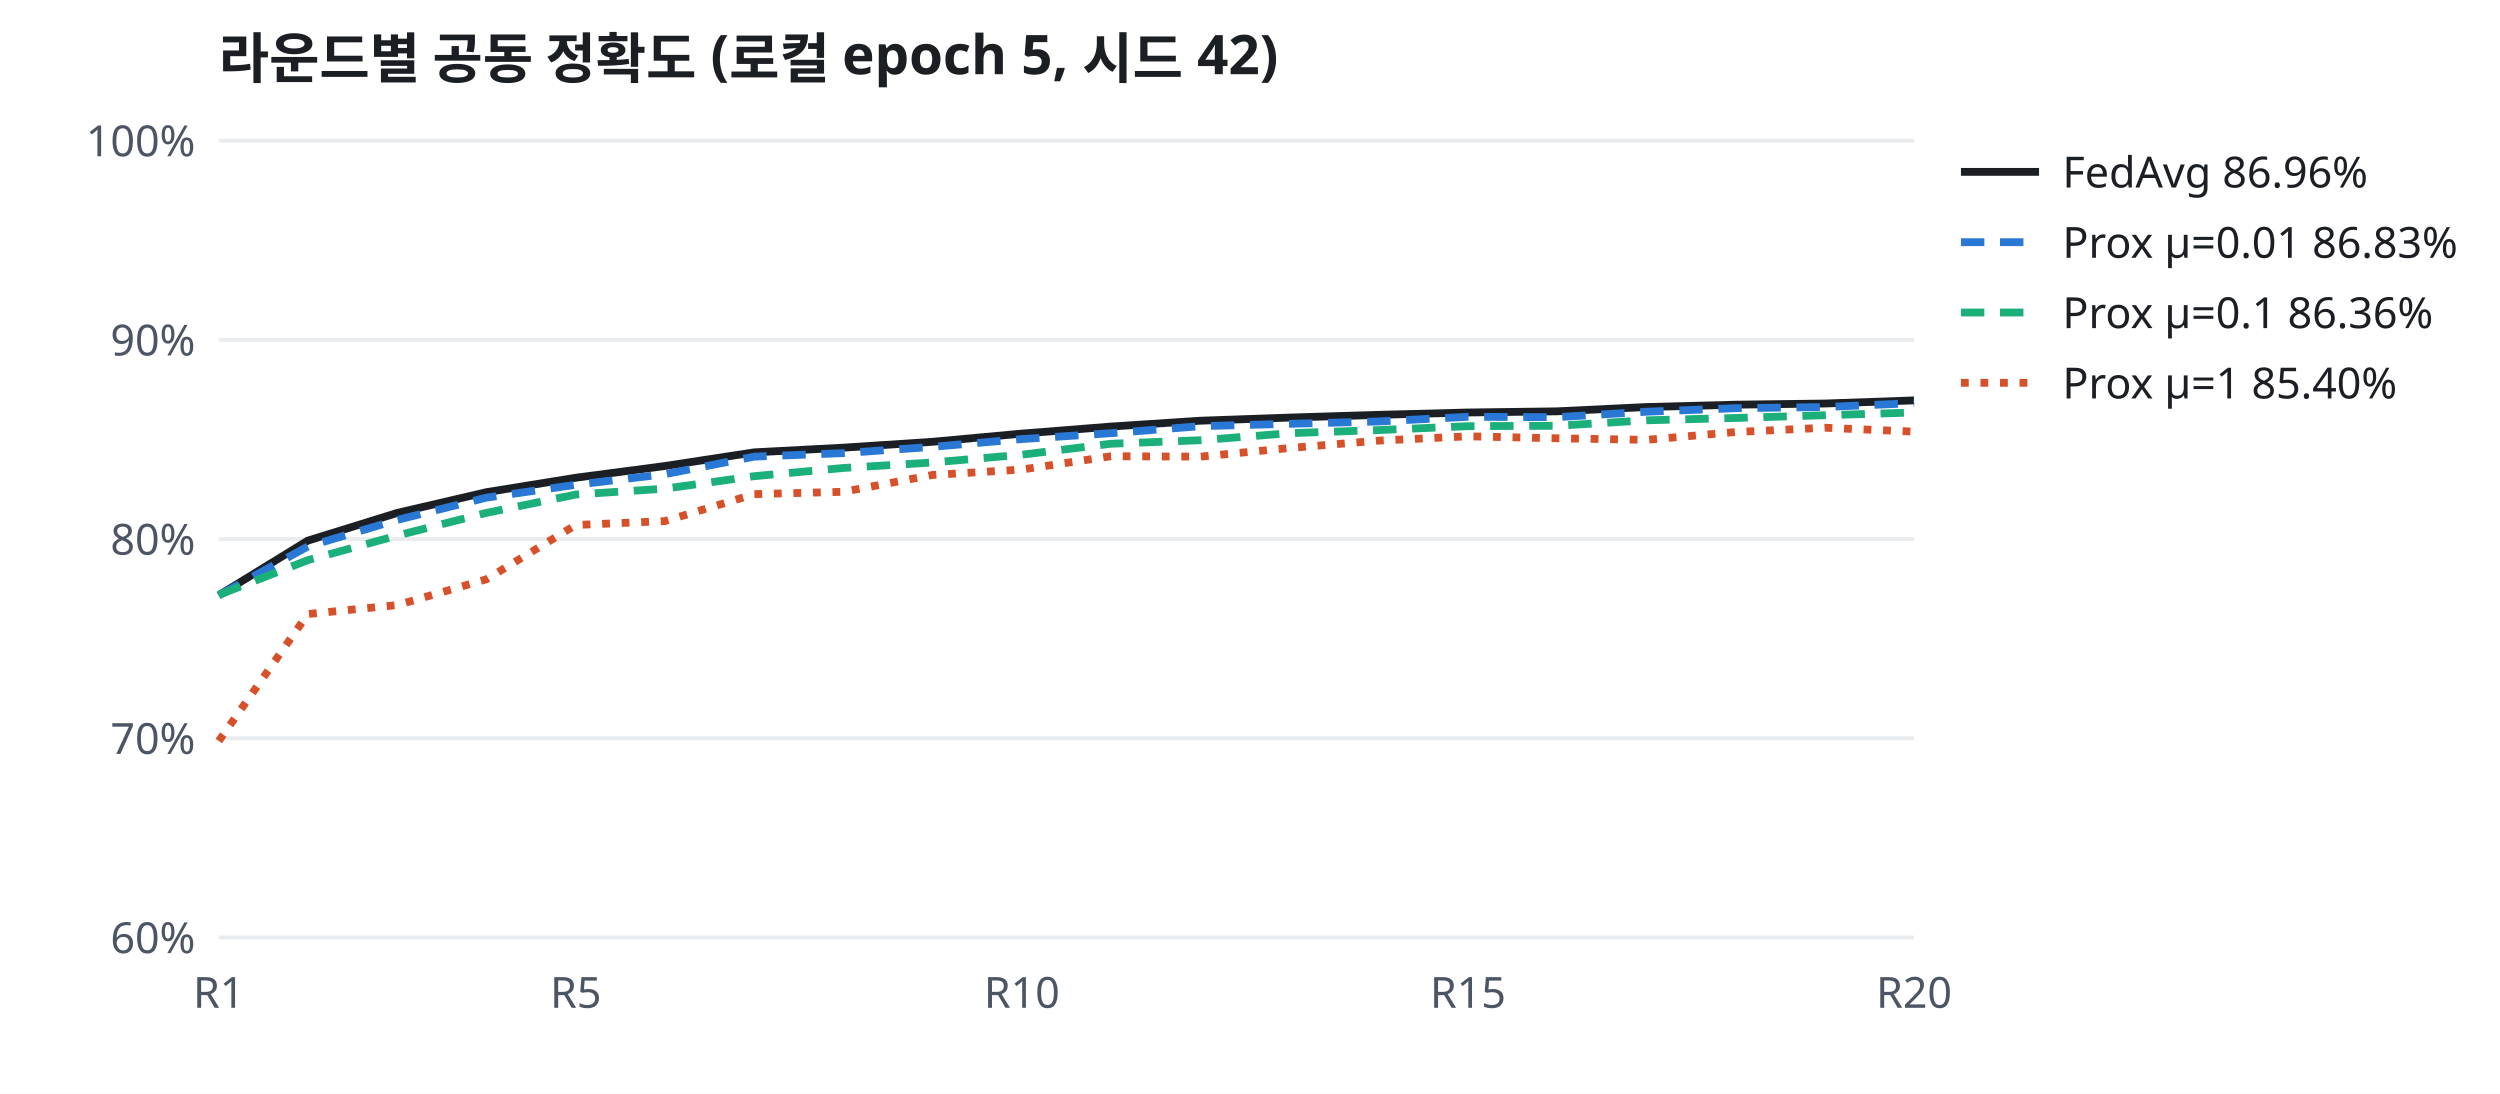
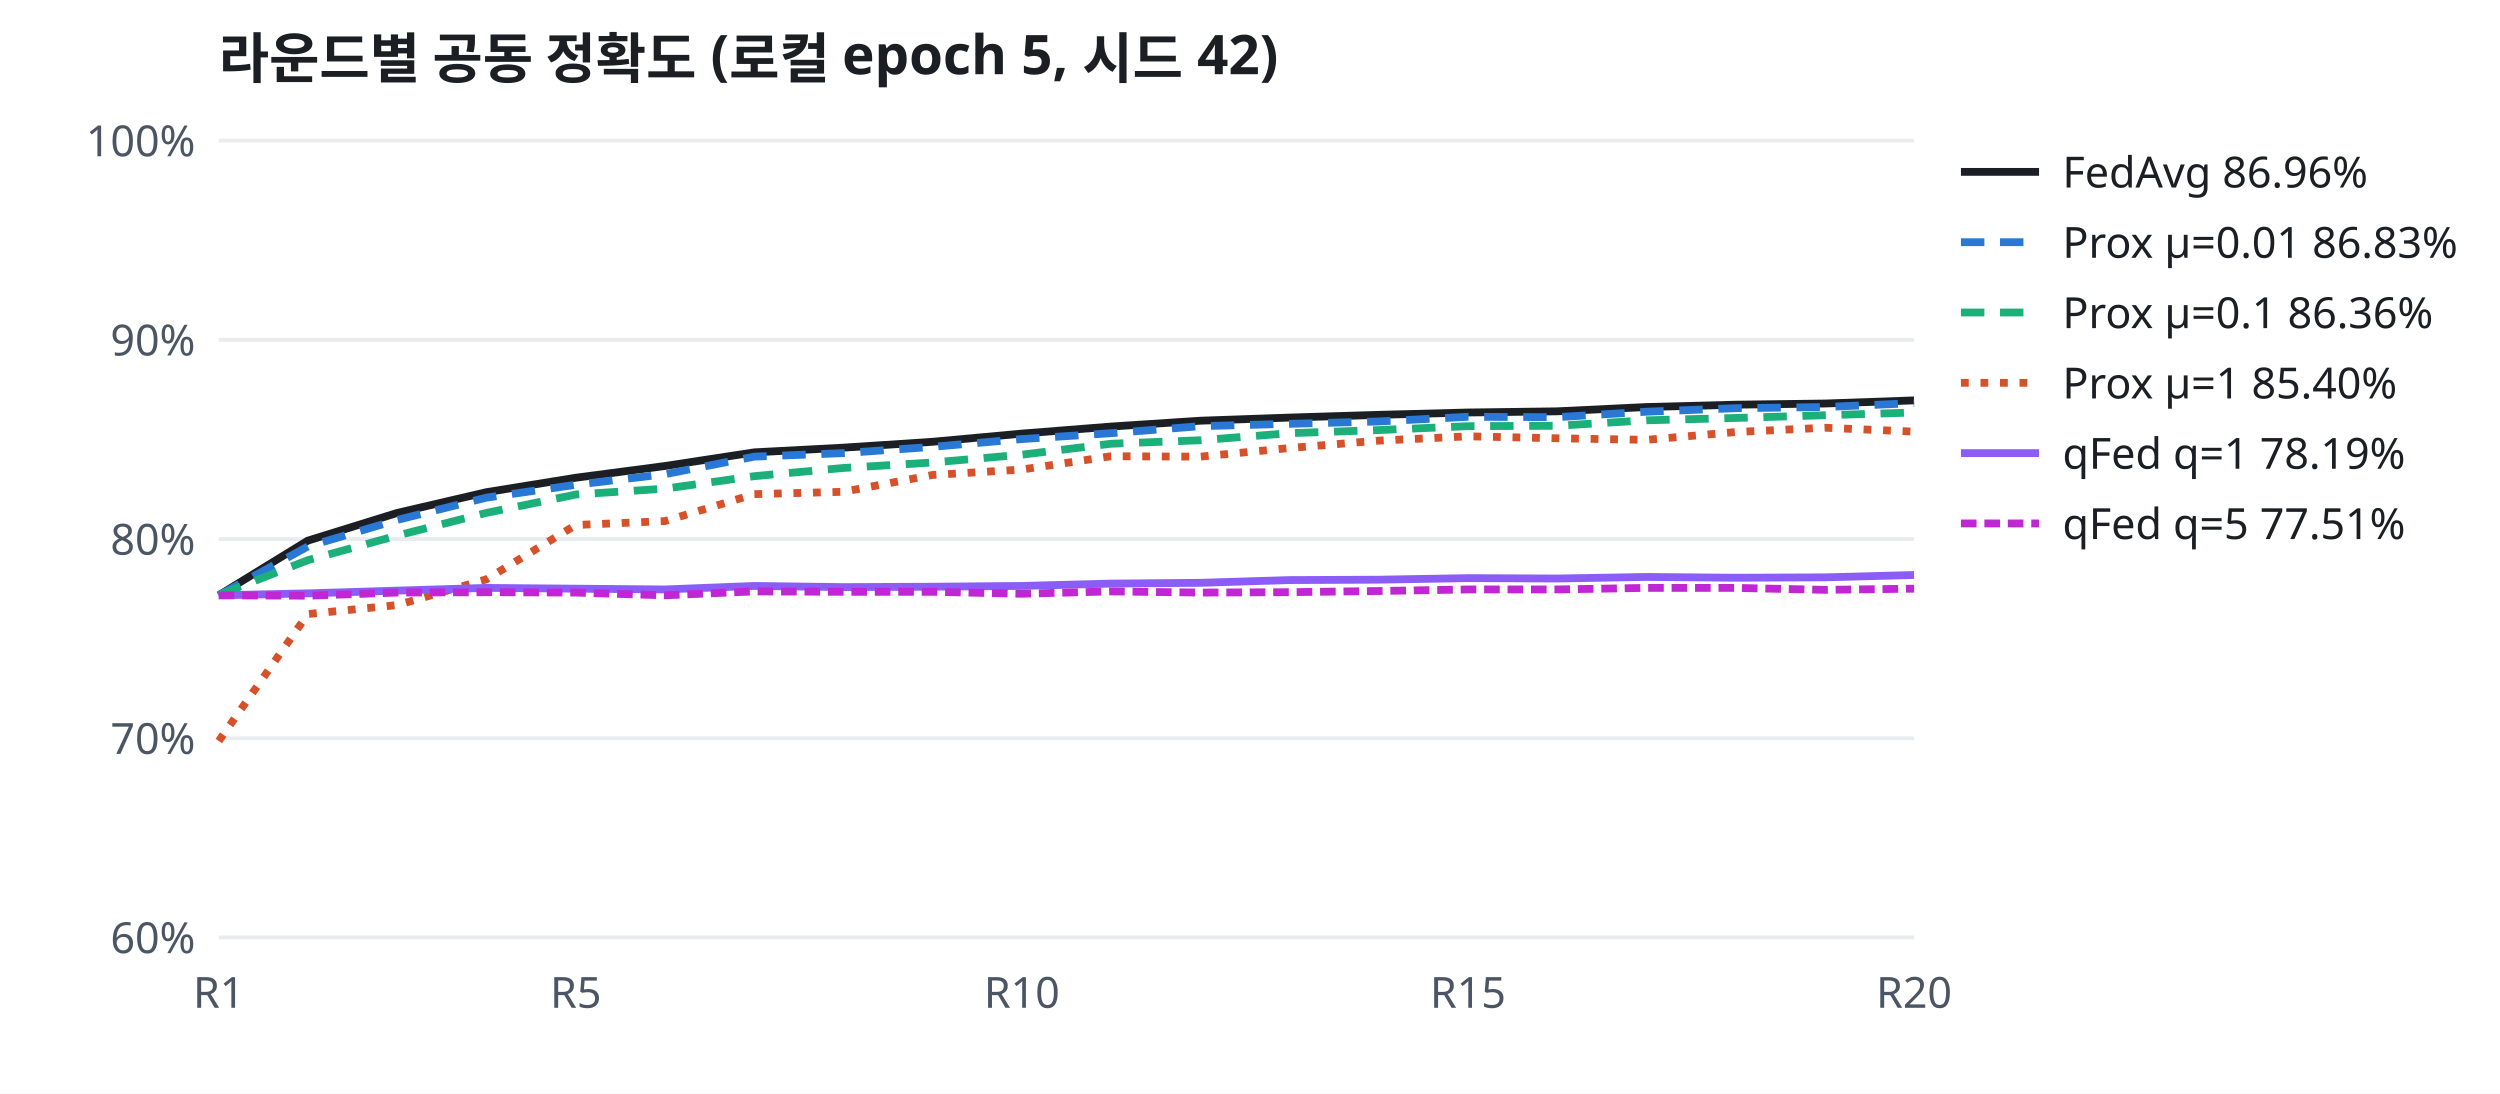
<svg xmlns="http://www.w3.org/2000/svg" width="640" height="280" viewBox="0 0 640 280" font-family="Pretendard, Malgun Gothic, sans-serif">
  <rect width="640" height="280" fill="#ffffff" />
  <text x="56" y="20" font-size="14" font-weight="700" fill="#1b1f24">라운드별 공동 정확도 (로컬 epoch 5, 시드 42)</text>
  <line x1="56" x2="490" y1="240.0" y2="240.0" stroke="#e9ecef" />
  <text x="50" y="244.0" font-size="11" text-anchor="end" fill="#4b5563">60%</text>
  <line x1="56" x2="490" y1="189.0" y2="189.0" stroke="#e9ecef" />
  <text x="50" y="193.0" font-size="11" text-anchor="end" fill="#4b5563">70%</text>
  <line x1="56" x2="490" y1="138.0" y2="138.0" stroke="#e9ecef" />
  <text x="50" y="142.0" font-size="11" text-anchor="end" fill="#4b5563">80%</text>
  <line x1="56" x2="490" y1="87.0" y2="87.0" stroke="#e9ecef" />
  <text x="50" y="91.0" font-size="11" text-anchor="end" fill="#4b5563">90%</text>
  <line x1="56" x2="490" y1="36.0" y2="36.0" stroke="#e9ecef" />
  <text x="50" y="40.0" font-size="11" text-anchor="end" fill="#4b5563">100%</text>
  <text x="56.0" y="258" font-size="11" text-anchor="middle" fill="#4b5563">R1</text>
  <text x="147.4" y="258" font-size="11" text-anchor="middle" fill="#4b5563">R5</text>
  <text x="261.6" y="258" font-size="11" text-anchor="middle" fill="#4b5563">R10</text>
  <text x="375.8" y="258" font-size="11" text-anchor="middle" fill="#4b5563">R15</text>
  <text x="490.0" y="258" font-size="11" text-anchor="middle" fill="#4b5563">R20</text>
  <polyline points="56.0,152.4 78.8,138.4 101.7,131.3 124.5,126.0 147.4,122.3 170.2,119.3 193.1,115.8 215.9,114.6 238.7,113.1 261.6,111.0 284.4,109.2 307.3,107.7 330.1,106.9 352.9,106.2 375.8,105.6 398.6,105.3 421.5,104.2 444.3,103.6 467.2,103.3 490.0,102.5" fill="none" stroke="#1b1f24" stroke-width="2" />
  <line x1="502" x2="522" y1="44" y2="44" stroke="#1b1f24" stroke-width="2" />
  <text x="528" y="48" font-size="11" fill="#1b1f24">FedAvg 86.96%</text>
  <polyline points="56.0,152.4 78.8,139.9 101.7,133.1 124.5,127.4 147.4,124.1 170.2,121.4 193.1,116.9 215.9,116.0 238.7,114.4 261.6,112.4 284.4,110.9 307.3,109.1 330.1,108.5 352.9,107.9 375.8,106.7 398.6,106.8 421.5,105.4 444.3,104.5 467.2,104.2 490.0,103.2" fill="none" stroke="#2a78d6" stroke-width="2" stroke-dasharray="6 4" />
  <line x1="502" x2="522" y1="62" y2="62" stroke="#2a78d6" stroke-width="2" stroke-dasharray="6 4" />
  <text x="528" y="66" font-size="11" fill="#1b1f24">Prox μ=0.01 86.83%</text>
  <polyline points="56.0,152.3 78.8,143.4 101.7,137.1 124.5,131.3 147.4,126.6 170.2,125.1 193.1,121.9 215.9,119.8 238.7,118.4 261.6,116.4 284.4,113.6 307.3,112.7 330.1,110.9 352.9,110.1 375.8,109.1 398.6,109.0 421.5,107.6 444.3,107.0 467.2,106.3 490.0,105.6" fill="none" stroke="#1baf7a" stroke-width="2" stroke-dasharray="6 4" />
  <line x1="502" x2="522" y1="80" y2="80" stroke="#1baf7a" stroke-width="2" stroke-dasharray="6 4" />
  <text x="528" y="84" font-size="11" fill="#1b1f24">Prox μ=0.1 86.36%</text>
  <polyline points="56.0,189.7 78.8,157.2 101.7,154.9 124.5,148.3 147.4,134.4 170.2,133.4 193.1,126.5 215.9,125.9 238.7,121.6 261.6,120.2 284.4,116.8 307.3,116.9 330.1,114.7 352.9,112.8 375.8,111.7 398.6,112.2 421.5,112.6 444.3,110.6 467.2,109.5 490.0,110.5" fill="none" stroke="#d6502a" stroke-width="2" stroke-dasharray="2 3" />
  <line x1="502" x2="522" y1="98" y2="98" stroke="#d6502a" stroke-width="2" stroke-dasharray="2 3" />
  <text x="528" y="102" font-size="11" fill="#1b1f24">Prox μ=1 85.40%</text>
+   <polyline points="56.0,152.4 78.8,151.9 101.7,151.2 124.5,150.5 147.4,150.7 170.2,150.9 193.1,150.0 215.9,150.3 238.7,150.2 261.6,150.0 284.4,149.4 307.3,149.2 330.1,148.5 352.9,148.4 375.8,148.0 398.6,148.1 421.5,147.7 444.3,147.9 467.2,147.8 490.0,147.2" fill="none" stroke="#8b5cf6" stroke-width="2" stroke-dasharray="1 0" />
+   <line x1="502" x2="522" y1="116" y2="116" stroke="#8b5cf6" stroke-width="2" stroke-dasharray="1 0" />
+   <text x="528" y="120" font-size="11" fill="#1b1f24">qFed q=1 78.19%</text>
+   <polyline points="56.0,152.4 78.8,152.5 101.7,151.7 124.5,151.6 147.4,151.7 170.2,152.4 193.1,151.4 215.9,151.5 238.7,151.5 261.6,152.0 284.4,151.4 307.3,151.7 330.1,151.6 352.9,151.3 375.8,150.9 398.6,150.9 421.5,150.5 444.3,150.5 467.2,151.0 490.0,150.7" fill="none" stroke="#c026d3" stroke-width="2" stroke-dasharray="4 2" />
+   <line x1="502" x2="522" y1="134" y2="134" stroke="#c026d3" stroke-width="2" stroke-dasharray="4 2" />
+   <text x="528" y="138" font-size="11" fill="#1b1f24">qFed q=5 77.51%</text>
</svg>
